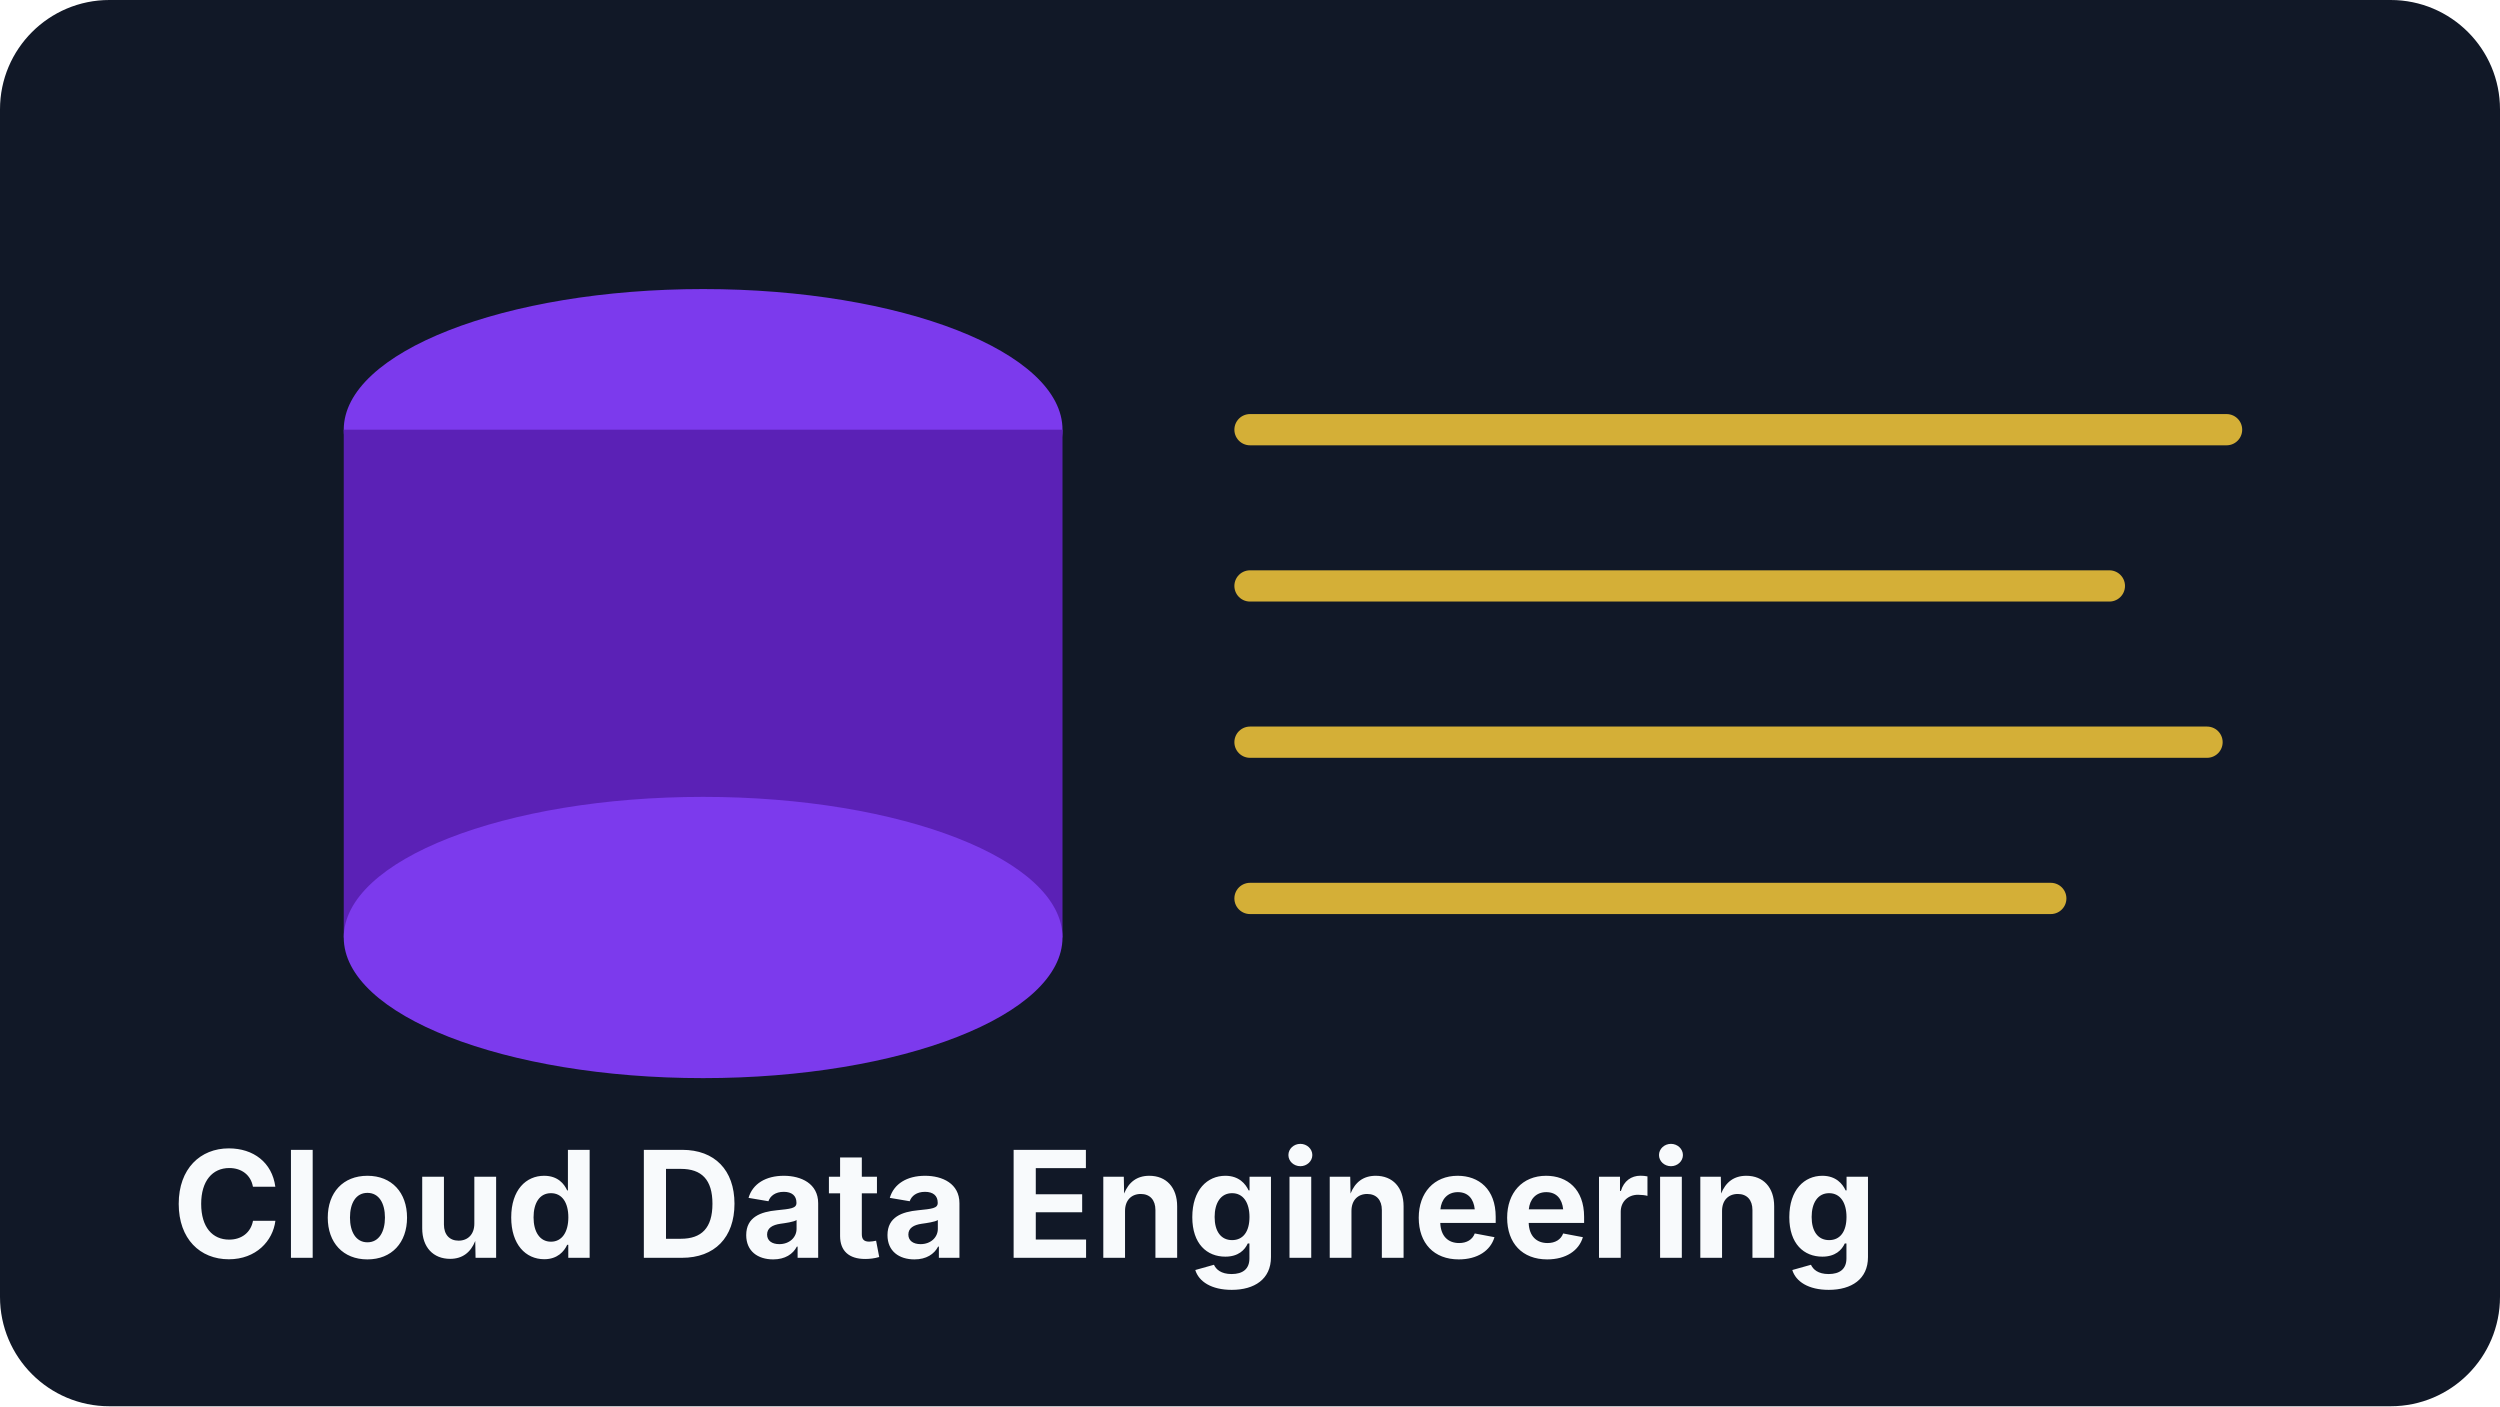
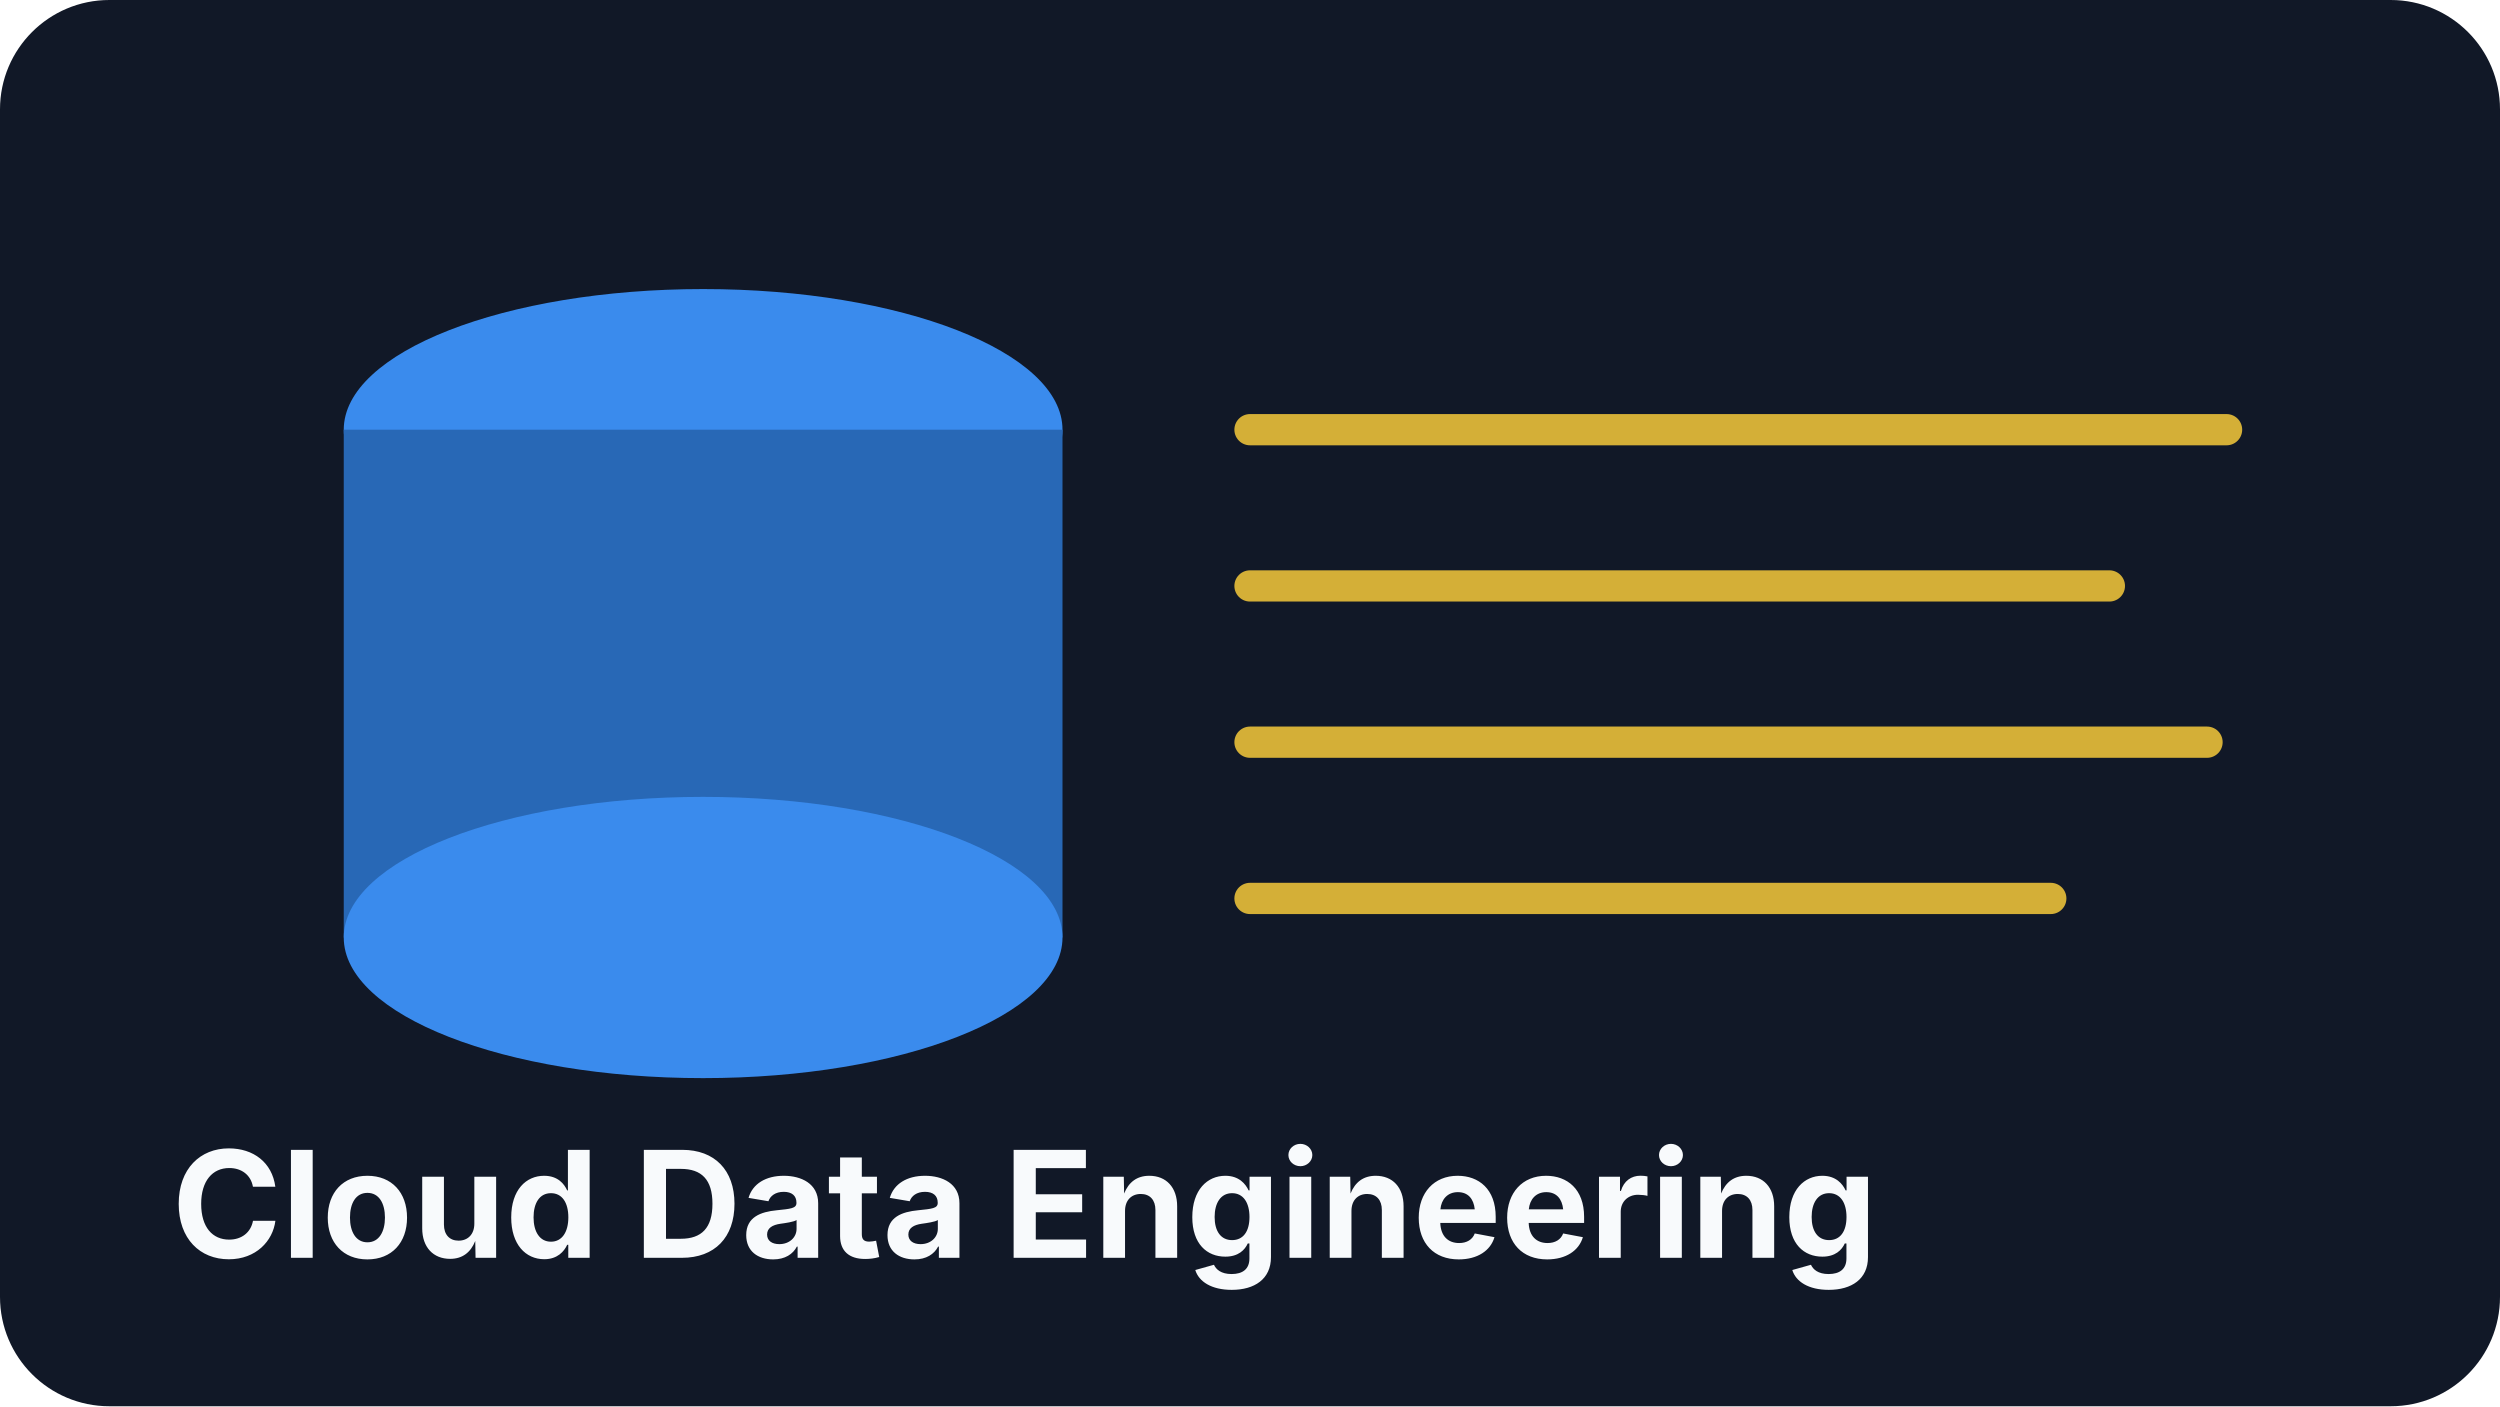
<svg xmlns="http://www.w3.org/2000/svg" viewBox="0 0 640 360">
  <rect width="640" height="360" rx="28" fill="#111827" />
-   <ellipse cx="180" cy="110" rx="92" ry="36" fill="#7c3aed" />
-   <rect x="88" y="110" width="184" height="130" fill="#5b21b6" />
-   <ellipse cx="180" cy="240" rx="92" ry="36" fill="#7c3aed" />
+   <ellipse cx="180" cy="110" rx="92" ry="36" fill="#3a8bed" />
+   <rect x="88" y="110" width="184" height="130" fill="#2868b6" />
+   <ellipse cx="180" cy="240" rx="92" ry="36" fill="#3a8bed" />
  <path d="M320 110h250M320 150h220M320 190h245M320 230h205" stroke="#d4af37" stroke-width="8" stroke-linecap="round" />
  <text x="44" y="322" fill="#f8fafc" font-size="38" font-family="Inter,Segoe UI,sans-serif" font-weight="700">Cloud Data Engineering</text>
</svg>
